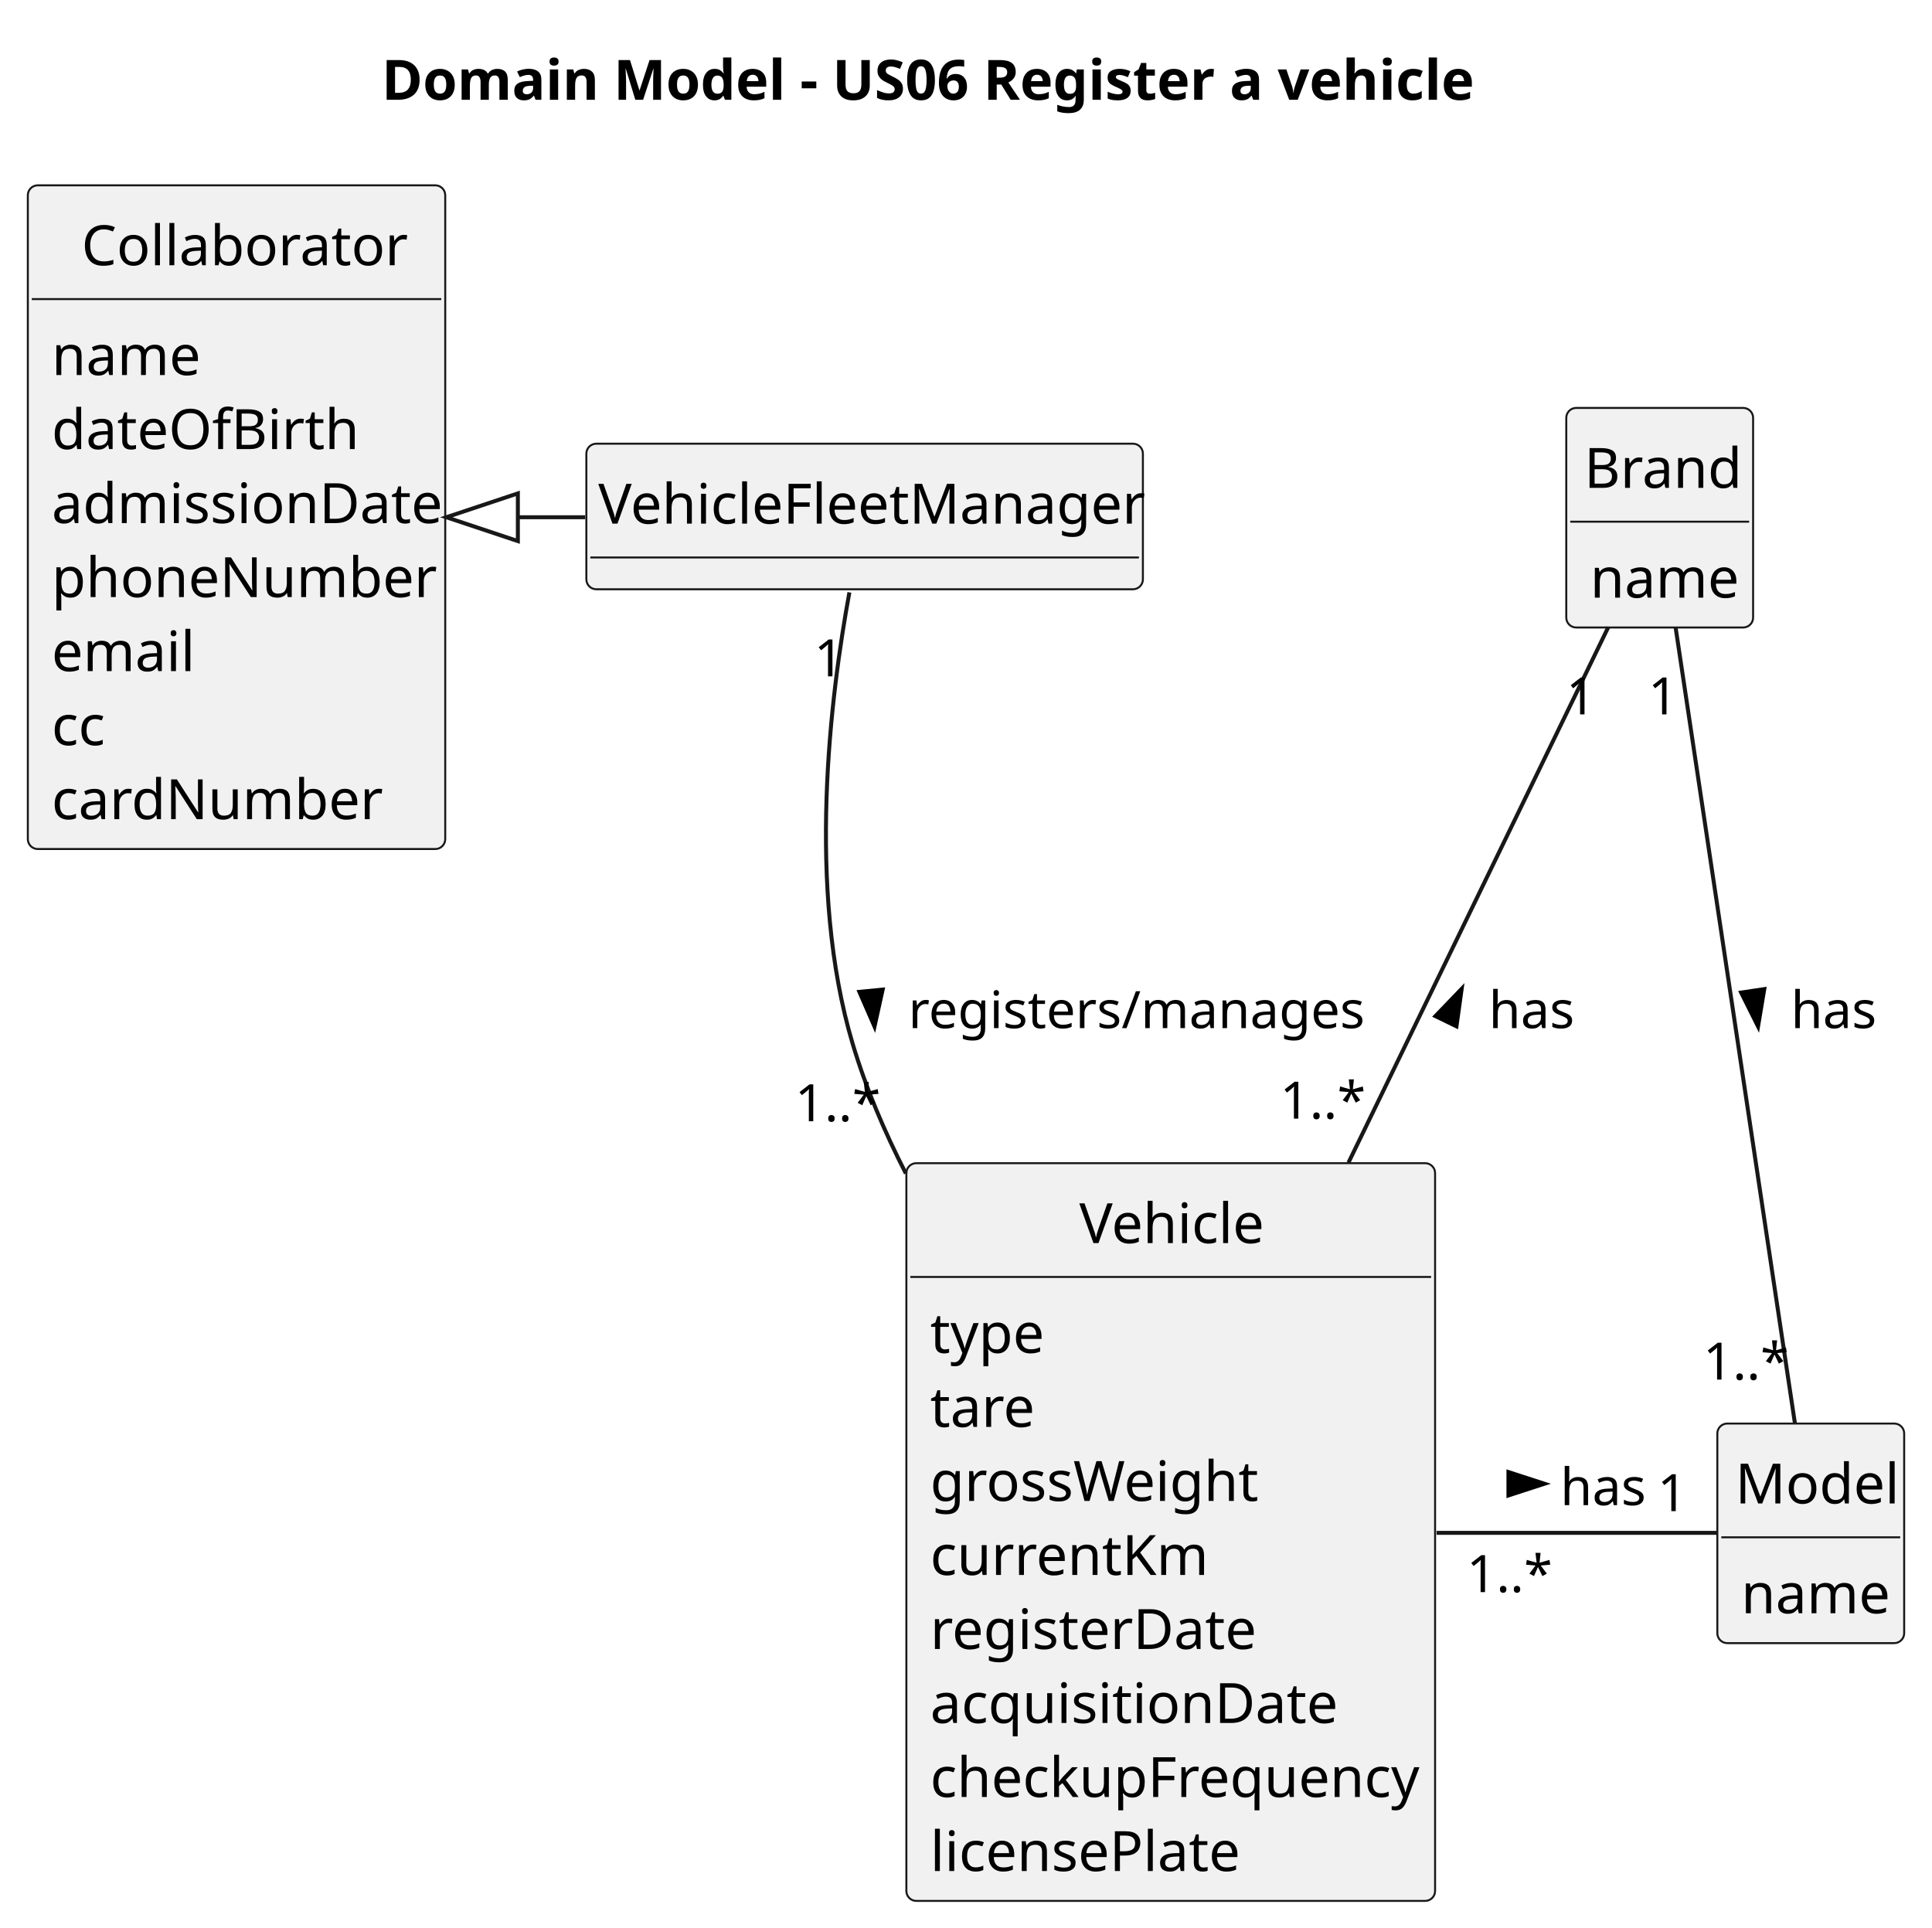
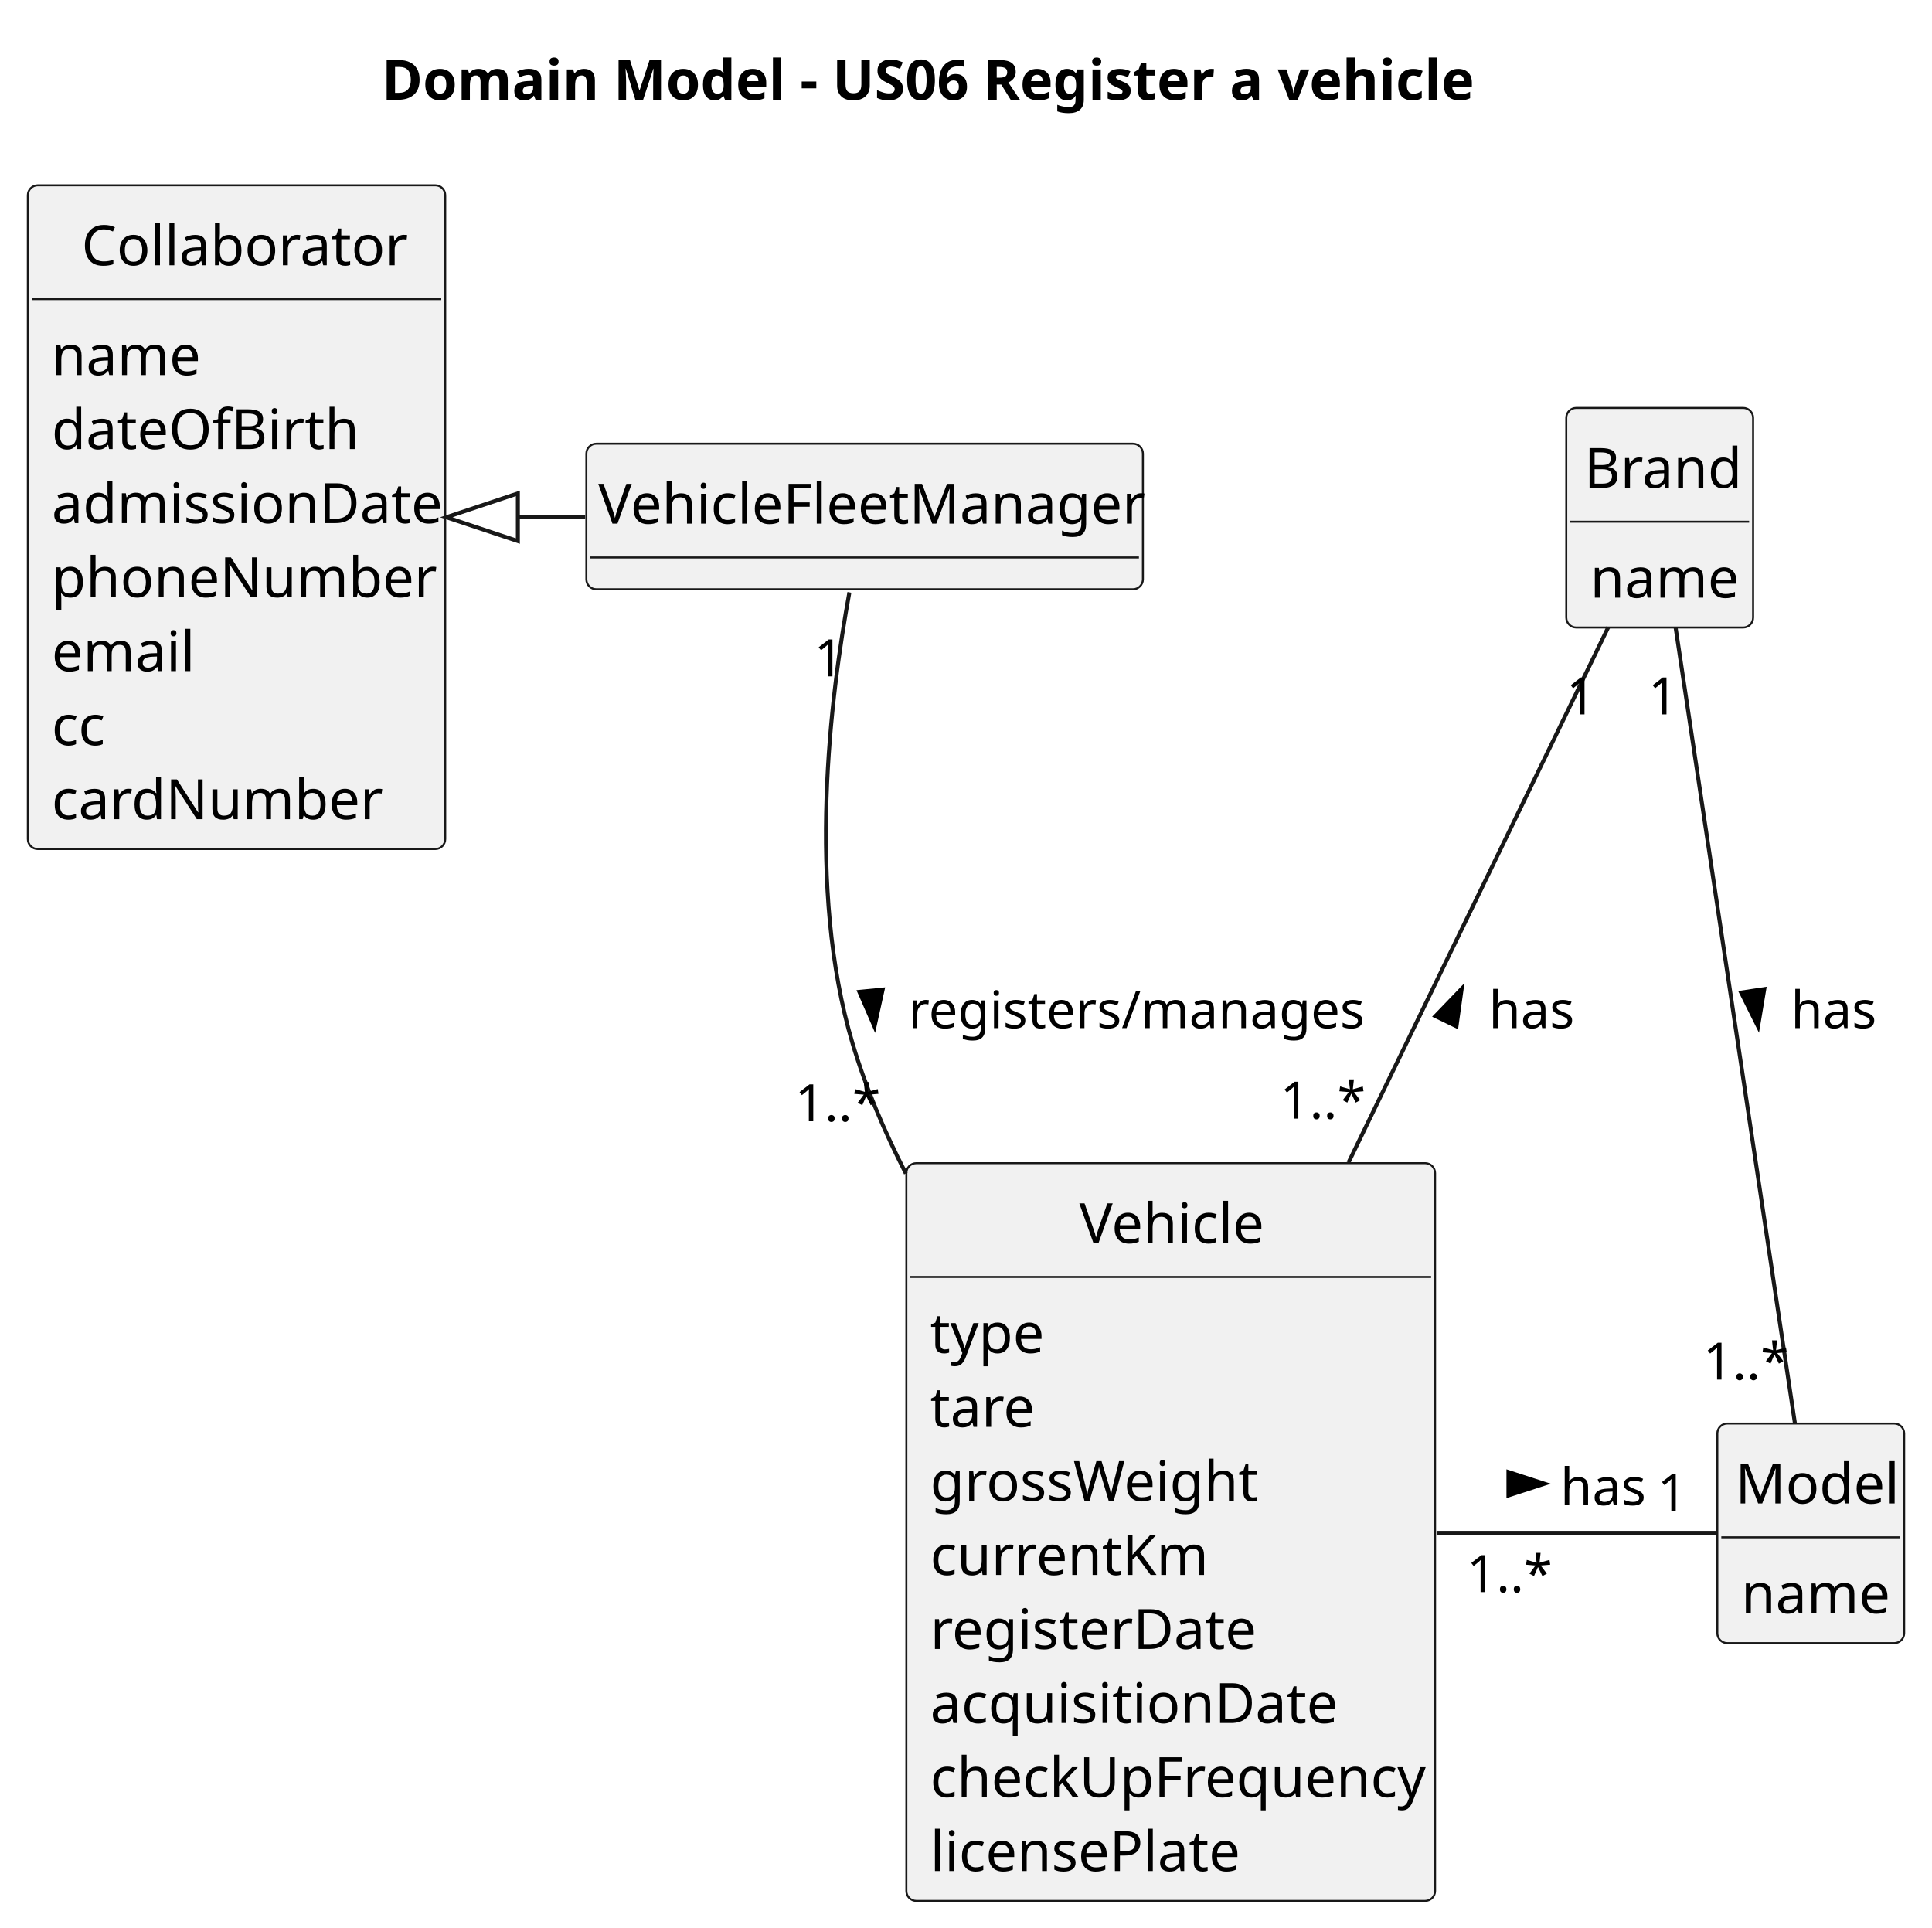
<svg xmlns="http://www.w3.org/2000/svg" contentStyleType="text/css" height="485px" preserveAspectRatio="none" style="width:486px;height:485px;background:#FFFFFF;" version="1.1" viewBox="0 0 486 485" width="486px" zoomAndPan="magnify">
  <defs />
  <g>
    <text fill="#000000" font-family="sans-serif" font-size="14" font-weight="bold" lengthAdjust="spacing" textLength="280" x="96" y="25.107">Domain Model - US06 Register a vehicle</text>
    <g id="elem_Collaborator">
      <rect codeLine="10" fill="#F1F1F1" height="166.969" id="Collaborator" rx="2.5" ry="2.5" style="stroke:#181818;stroke-width:0.5;" width="105" x="7" y="46.621" />
      <text fill="#000000" font-family="sans-serif" font-size="14" lengthAdjust="spacing" textLength="78" x="20.5" y="66.728">Collaborator</text>
      <line style="stroke:#181818;stroke-width:0.5;" x1="8" x2="111" y1="75.242" y2="75.242" />
      <text fill="#000000" font-family="sans-serif" font-size="14" lengthAdjust="spacing" textLength="35" x="13" y="94.35">name</text>
      <text fill="#000000" font-family="sans-serif" font-size="14" lengthAdjust="spacing" textLength="72" x="13" y="112.971">dateOfBirth</text>
      <text fill="#000000" font-family="sans-serif" font-size="14" lengthAdjust="spacing" textLength="93" x="13" y="131.592">admissionDate</text>
      <text fill="#000000" font-family="sans-serif" font-size="14" lengthAdjust="spacing" textLength="89" x="13" y="150.213">phoneNumber</text>
      <text fill="#000000" font-family="sans-serif" font-size="14" lengthAdjust="spacing" textLength="33" x="13" y="168.834">email</text>
      <text fill="#000000" font-family="sans-serif" font-size="14" lengthAdjust="spacing" textLength="14" x="13" y="187.455">cc</text>
      <text fill="#000000" font-family="sans-serif" font-size="14" lengthAdjust="spacing" textLength="77" x="13" y="206.076">cardNumber</text>
    </g>
    <g id="elem_VehicleFleetManager">
      <rect codeLine="20" fill="#F1F1F1" height="36.621" id="VehicleFleetManager" rx="2.5" ry="2.5" style="stroke:#181818;stroke-width:0.5;" width="140" x="147.5" y="111.621" />
      <text fill="#000000" font-family="sans-serif" font-size="14" lengthAdjust="spacing" textLength="134" x="150.5" y="131.728">VehicleFleetManager</text>
      <line style="stroke:#181818;stroke-width:0.5;" x1="148.5" x2="286.5" y1="140.242" y2="140.242" />
    </g>
    <g id="elem_Brand">
      <rect codeLine="23" fill="#F1F1F1" height="55.242" id="Brand" rx="2.5" ry="2.5" style="stroke:#181818;stroke-width:0.5;" width="47" x="394" y="102.621" />
      <text fill="#000000" font-family="sans-serif" font-size="14" lengthAdjust="spacing" textLength="38" x="398.5" y="122.728">Brand</text>
      <line style="stroke:#181818;stroke-width:0.5;" x1="395" x2="440" y1="131.242" y2="131.242" />
      <text fill="#000000" font-family="sans-serif" font-size="14" lengthAdjust="spacing" textLength="35" x="400" y="150.35">name</text>
    </g>
    <g id="elem_Model">
      <rect codeLine="27" fill="#F1F1F1" height="55.242" id="Model" rx="2.5" ry="2.5" style="stroke:#181818;stroke-width:0.5;" width="47" x="432" y="358.121" />
      <text fill="#000000" font-family="sans-serif" font-size="14" lengthAdjust="spacing" textLength="38" x="436.5" y="378.228">Model</text>
      <line style="stroke:#181818;stroke-width:0.5;" x1="433" x2="478" y1="386.742" y2="386.742" />
      <text fill="#000000" font-family="sans-serif" font-size="14" lengthAdjust="spacing" textLength="35" x="438" y="405.85">name</text>
    </g>
    <g id="elem_Vehicle">
      <rect codeLine="31" fill="#F1F1F1" height="185.59" id="Vehicle" rx="2.5" ry="2.5" style="stroke:#181818;stroke-width:0.5;" width="133" x="228" y="292.621" />
      <text fill="#000000" font-family="sans-serif" font-size="14" lengthAdjust="spacing" textLength="46" x="271.5" y="312.728">Vehicle</text>
      <line style="stroke:#181818;stroke-width:0.5;" x1="229" x2="360" y1="321.242" y2="321.242" />
      <text fill="#000000" font-family="sans-serif" font-size="14" lengthAdjust="spacing" textLength="27" x="234" y="340.35">type</text>
      <text fill="#000000" font-family="sans-serif" font-size="14" lengthAdjust="spacing" textLength="25" x="234" y="358.971">tare</text>
      <text fill="#000000" font-family="sans-serif" font-size="14" lengthAdjust="spacing" textLength="79" x="234" y="377.592">grossWeight</text>
      <text fill="#000000" font-family="sans-serif" font-size="14" lengthAdjust="spacing" textLength="65" x="234" y="396.213">currentKm</text>
      <text fill="#000000" font-family="sans-serif" font-size="14" lengthAdjust="spacing" textLength="78" x="234" y="414.834">registerDate</text>
      <text fill="#000000" font-family="sans-serif" font-size="14" lengthAdjust="spacing" textLength="97" x="234" y="433.455">acquisitionDate</text>
-       <text fill="#000000" font-family="sans-serif" font-size="14" lengthAdjust="spacing" textLength="121" x="234" y="452.076">checkupFrequency</text>
+       <text fill="#000000" font-family="sans-serif" font-size="14" lengthAdjust="spacing" textLength="121" x="234" y="452.076">checkUpFrequency</text>
      <text fill="#000000" font-family="sans-serif" font-size="14" lengthAdjust="spacing" textLength="76" x="234" y="470.697">licensePlate</text>
    </g>
    <g id="link_Collaborator_VehicleFleetManager">
      <path codeLine="42" d="M130.27,130.121 C141.92,130.121 135.56,130.121 147.21,130.121 " fill="none" id="Collaborator-backto-VehicleFleetManager" style="stroke:#181818;stroke-width:1.0;" />
      <polygon fill="none" points="112.27,130.121,130.27,136.121,130.27,124.121,112.27,130.121" style="stroke:#181818;stroke-width:1.0;" />
    </g>
    <g id="link_VehicleFleetManager_Vehicle">
      <path codeLine="43" d="M213.67,149.021 C208.93,174.771 202.8,223.451 214.5,262.621 C217.8,273.661 222.45,284.631 227.87,295.211 " fill="none" id="VehicleFleetManager-Vehicle" style="stroke:#181818;stroke-width:1.0;" />
      <polygon fill="#000000" points="219.983,258.243,222.034,248.956,216.184,249.525,219.983,258.243" style="stroke:#000000;stroke-width:1.0;" />
      <text fill="#000000" font-family="sans-serif" font-size="13" lengthAdjust="spacing" textLength="107" x="228.5" y="258.649">registers/manages</text>
      <text fill="#000000" font-family="sans-serif" font-size="13" lengthAdjust="spacing" textLength="7" x="204.792" y="170.156">1</text>
      <text fill="#000000" font-family="sans-serif" font-size="13" lengthAdjust="spacing" textLength="20" x="199.968" y="282.075">1..*</text>
    </g>
    <g id="link_Brand_Model">
      <path codeLine="44" d="M421.49,157.771 C428.79,206.461 444.2,309.241 451.5,357.951 " fill="none" id="Brand-Model" style="stroke:#181818;stroke-width:1.0;" />
      <polygon fill="#000000" points="442.241,258.211,443.807,248.831,437.994,249.702,442.241,258.211" style="stroke:#000000;stroke-width:1.0;" />
      <text fill="#000000" font-family="sans-serif" font-size="13" lengthAdjust="spacing" textLength="21" x="450.5" y="258.649">has</text>
      <text fill="#000000" font-family="sans-serif" font-size="13" lengthAdjust="spacing" textLength="7" x="414.597" y="179.713">1</text>
      <text fill="#000000" font-family="sans-serif" font-size="13" lengthAdjust="spacing" textLength="20" x="428.438" y="347.073">1..*</text>
    </g>
    <g id="link_Brand_Vehicle">
      <path codeLine="45" d="M404.57,157.771 C389.12,189.611 362.44,244.601 339.22,292.461 " fill="none" id="Brand-Vehicle" style="stroke:#181818;stroke-width:1.0;" />
      <polygon fill="#000000" points="367.683,248.768,361.09,255.623,366.378,258.189,367.683,248.768" style="stroke:#000000;stroke-width:1.0;" />
      <text fill="#000000" font-family="sans-serif" font-size="13" lengthAdjust="spacing" textLength="21" x="374.5" y="258.649">has</text>
      <text fill="#000000" font-family="sans-serif" font-size="13" lengthAdjust="spacing" textLength="7" x="393.976" y="179.713">1</text>
      <text fill="#000000" font-family="sans-serif" font-size="13" lengthAdjust="spacing" textLength="20" x="321.987" y="281.416">1..*</text>
    </g>
    <g id="link_Vehicle_Model">
      <path codeLine="46" d="M361.38,385.621 C386.43,385.621 413.3,385.621 431.89,385.621 " fill="none" id="Vehicle-Model" style="stroke:#181818;stroke-width:1.0;" />
      <polygon fill="#000000" points="388.5,373.267,379.455,370.328,379.455,376.205,388.5,373.267" style="stroke:#000000;stroke-width:1.0;" />
      <text fill="#000000" font-family="sans-serif" font-size="13" lengthAdjust="spacing" textLength="21" x="392.5" y="378.649">has</text>
      <text fill="#000000" font-family="sans-serif" font-size="13" lengthAdjust="spacing" textLength="20" x="368.948" y="400.521">1..*</text>
      <text fill="#000000" font-family="sans-serif" font-size="13" lengthAdjust="spacing" textLength="7" x="416.926" y="380.16">1</text>
    </g>
  </g>
</svg>
